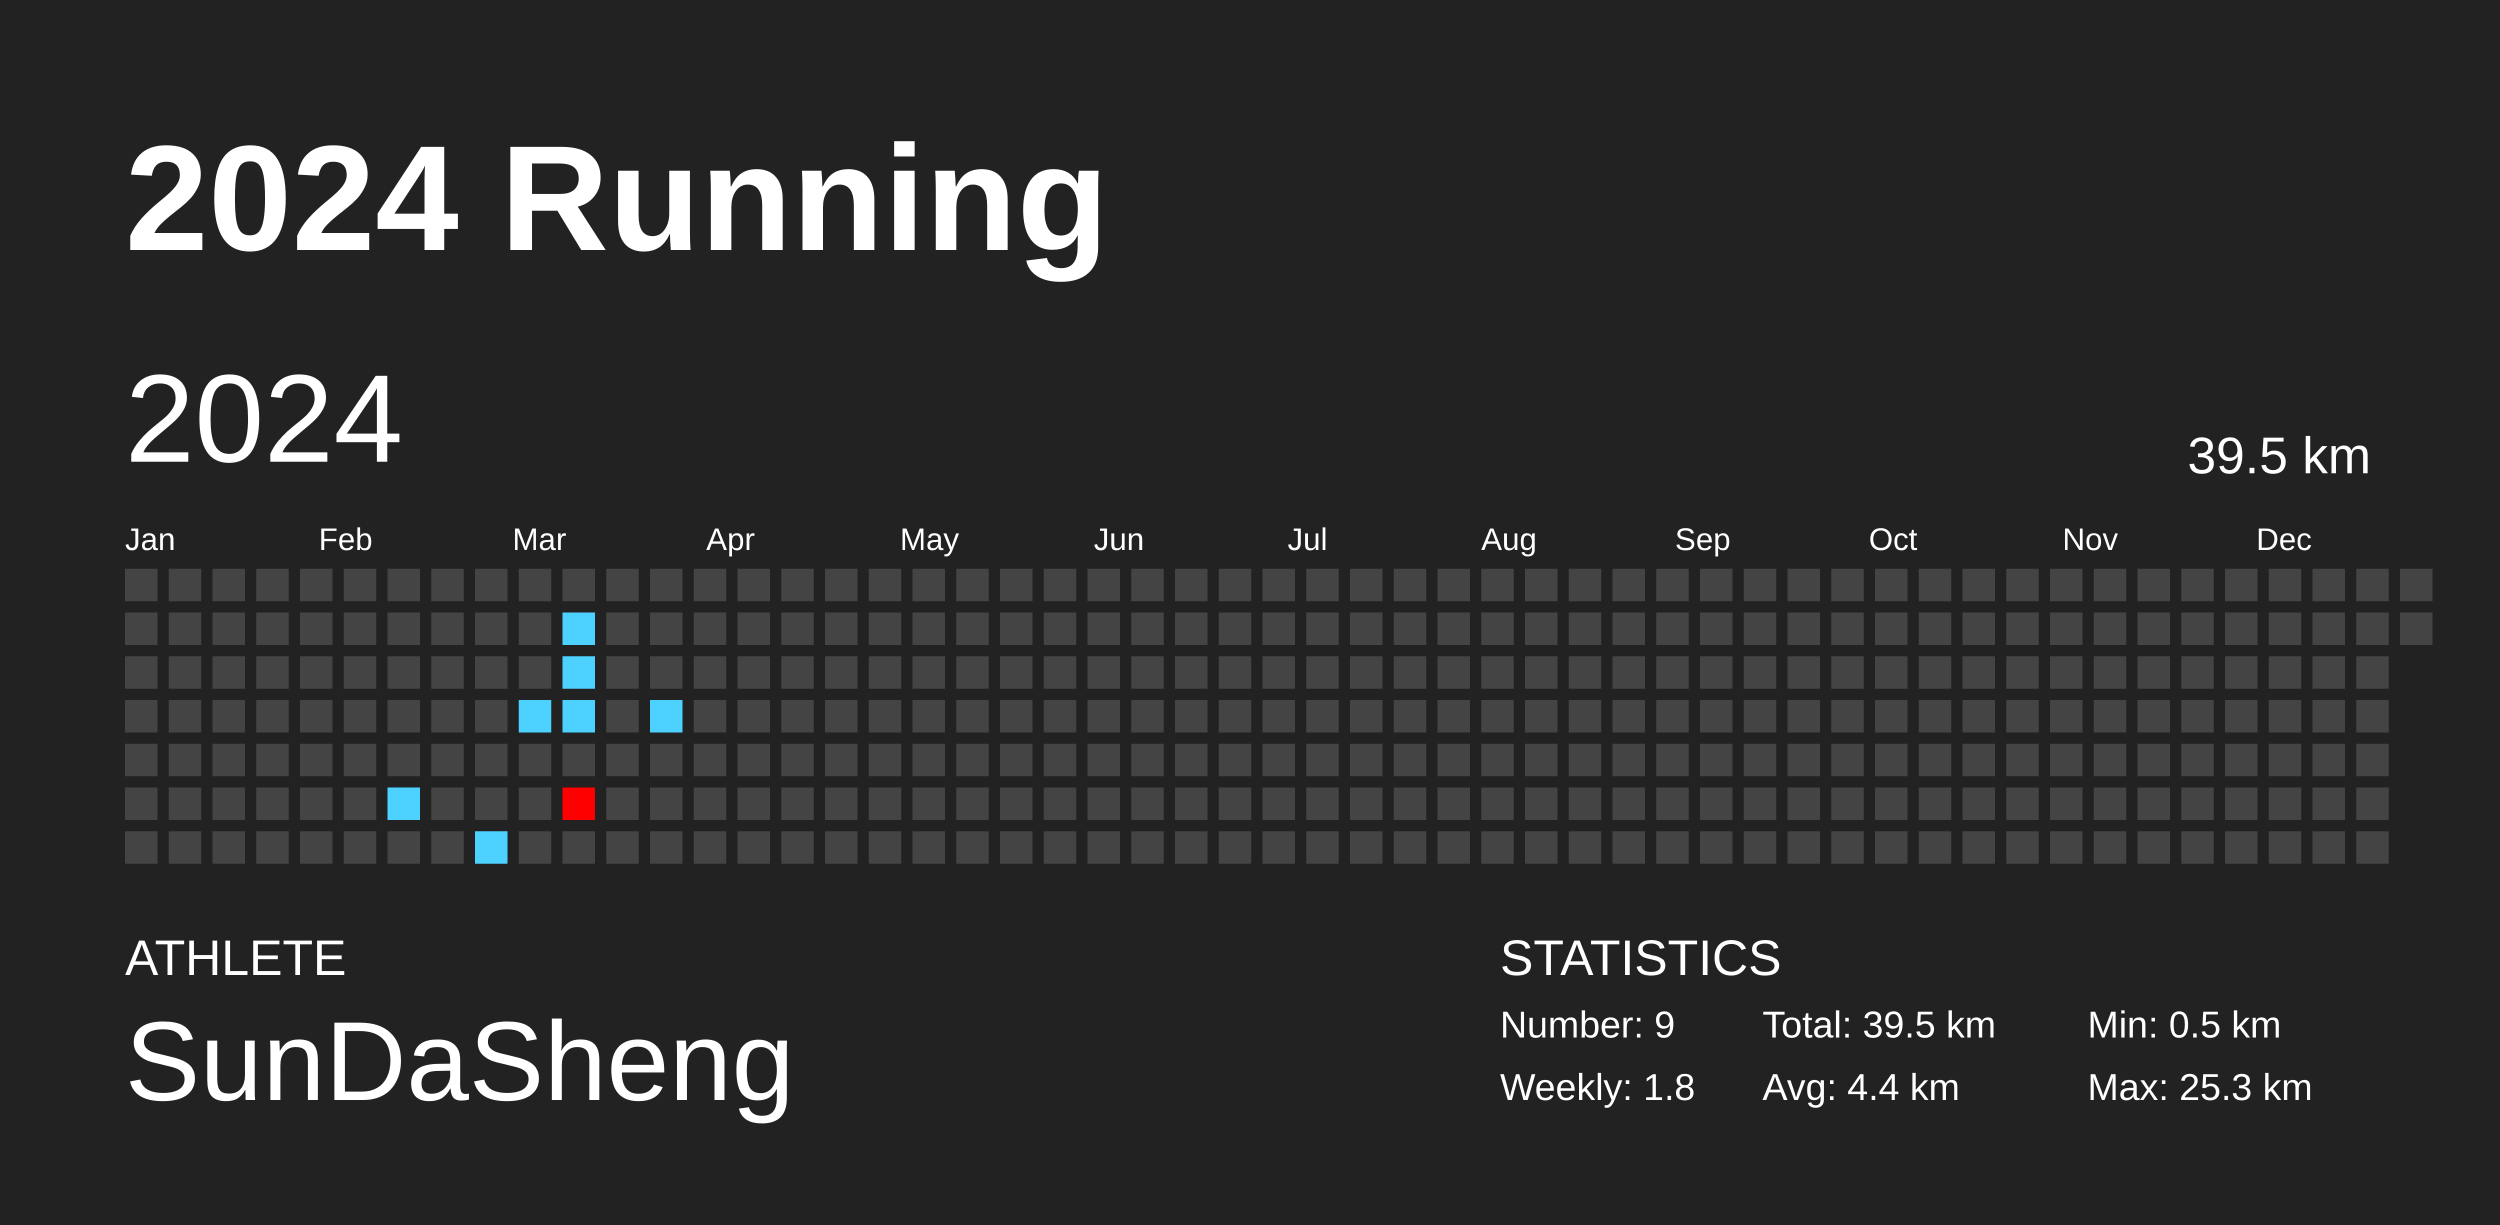
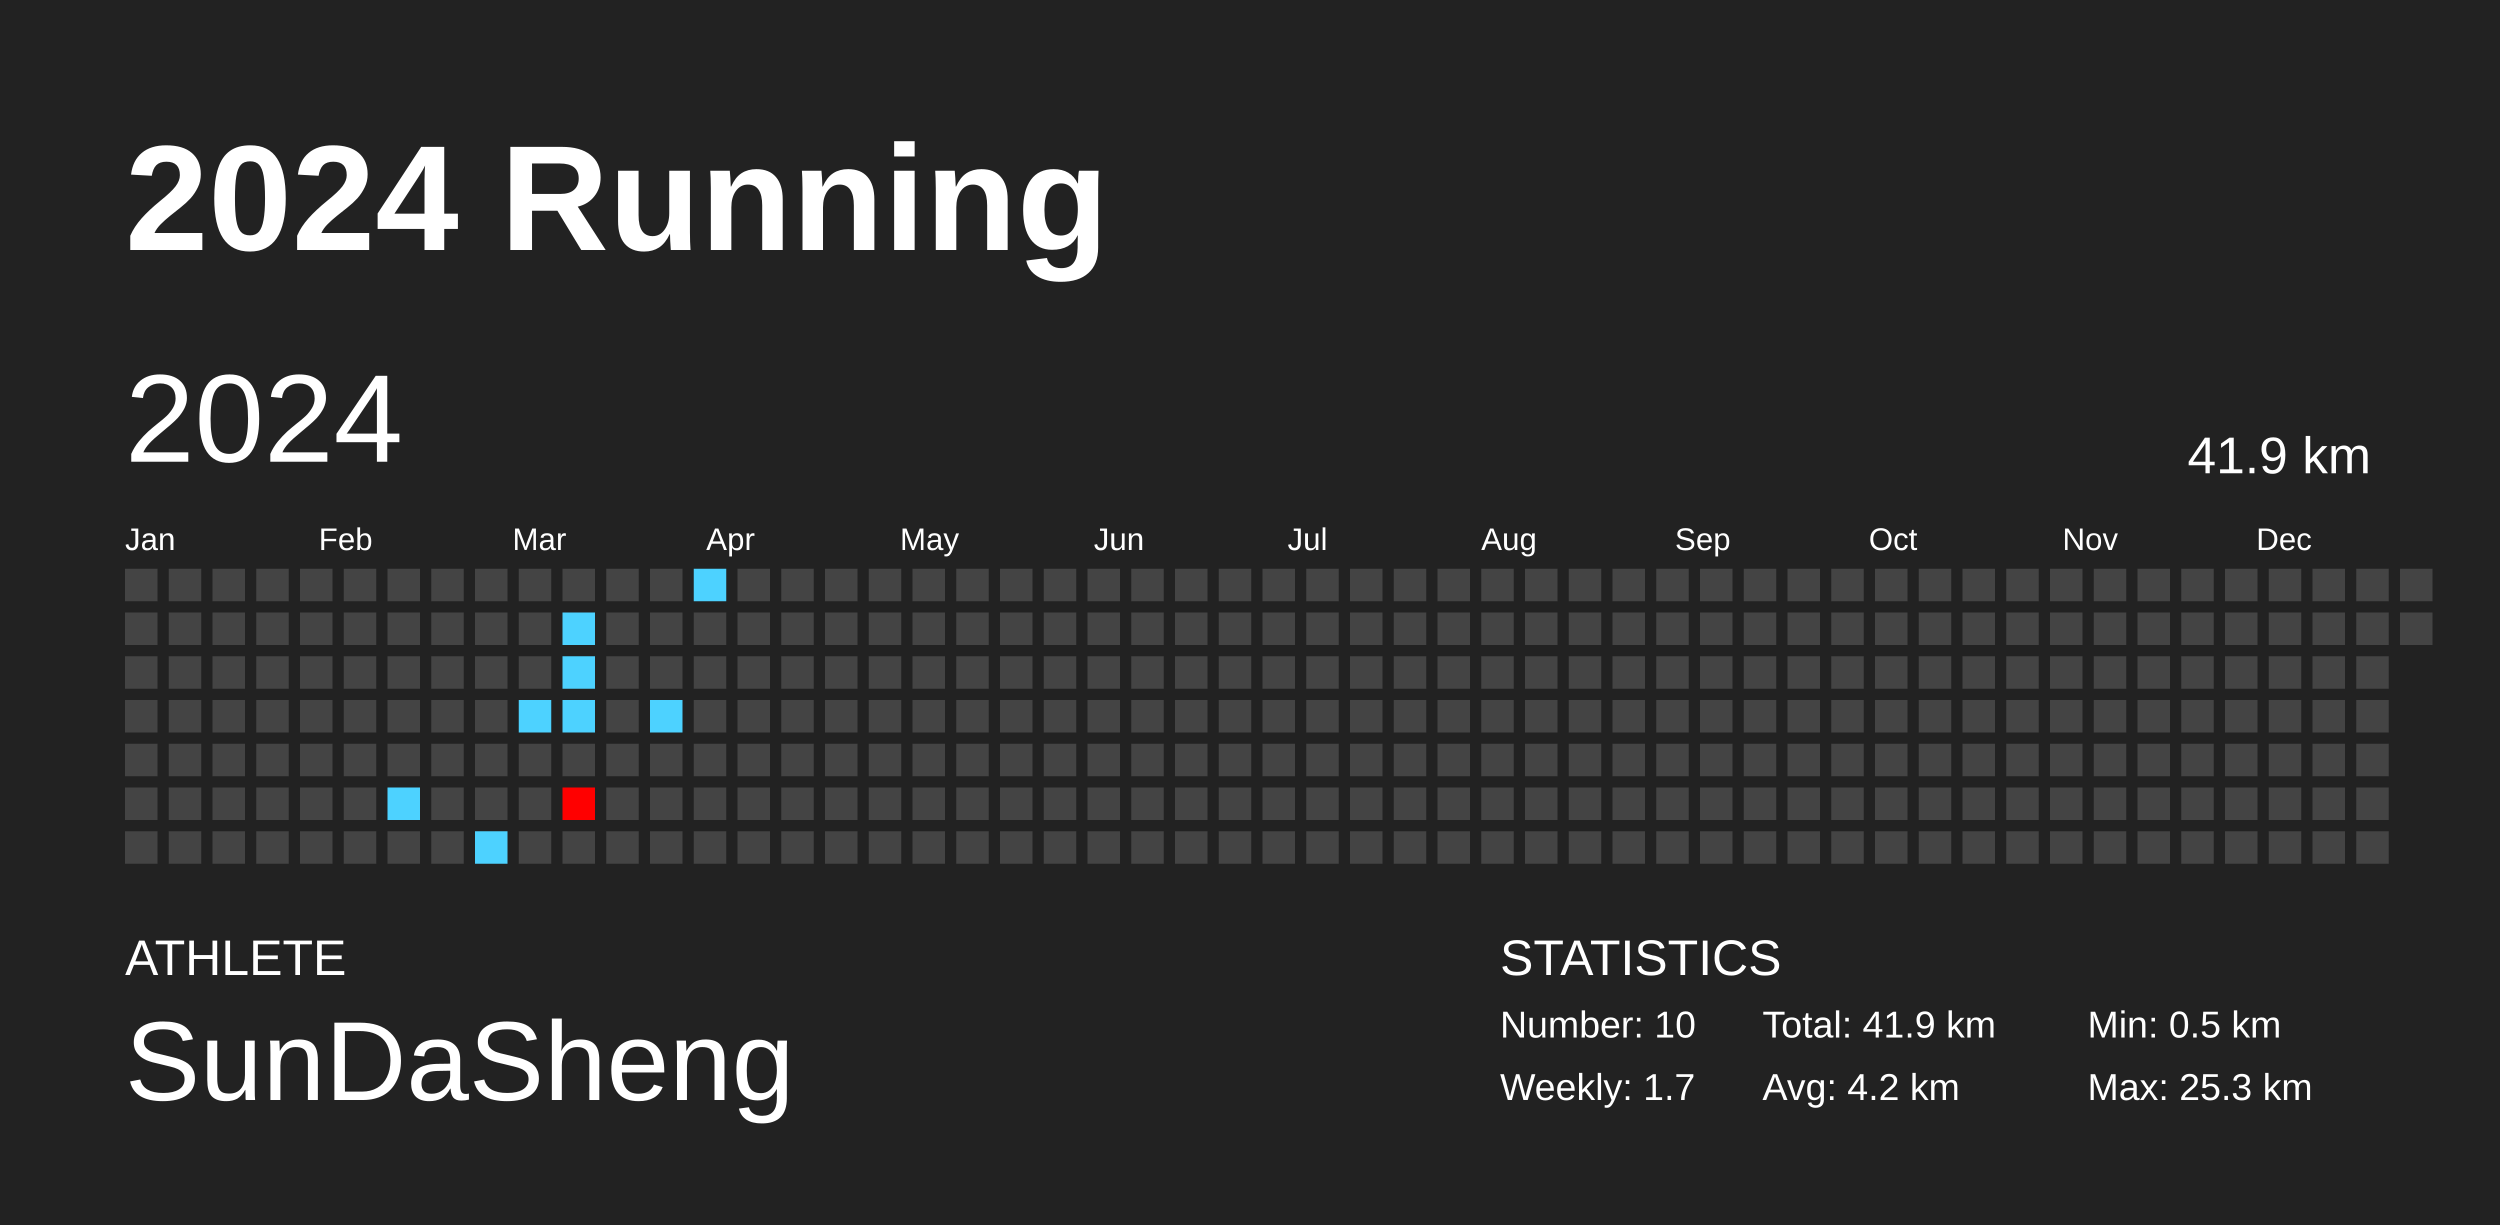
<svg xmlns="http://www.w3.org/2000/svg" baseProfile="full" height="98mm" version="1.1" viewBox="0,0,200,98" width="200mm">
  <defs />
  <rect fill="#222222" height="98" width="200" x="0" y="0" />
  <text fill="#FFFFFF" style="font-size:12px; font-family:Arial; font-weight:bold;" x="10" y="20">2024 Running</text>
  <text fill="#FFFFFF" style="font-size:4px; font-family:Arial" x="10" y="78">ATHLETE</text>
  <text fill="#FFFFFF" style="font-size:9px; font-family:Arial" x="10" y="88">SunDaSheng</text>
  <text fill="#FFFFFF" style="font-size:4px; font-family:Arial" x="120" y="78">STATISTICS</text>
-   <text fill="#FFFFFF" style="font-size:3px; font-family:Arial" x="120" y="83">Number: 9</text>
-   <text fill="#FFFFFF" style="font-size:3px; font-family:Arial" x="120" y="88">Weekly: 1.8</text>
-   <text fill="#FFFFFF" style="font-size:3px; font-family:Arial" x="141" y="83">Total: 39.5 km</text>
-   <text fill="#FFFFFF" style="font-size:3px; font-family:Arial" x="141" y="88">Avg: 4.4 km</text>
+   <text fill="#FFFFFF" style="font-size:3px; font-family:Arial" x="120" y="83">Number: 10</text>
+   <text fill="#FFFFFF" style="font-size:3px; font-family:Arial" x="120" y="88">Weekly: 1.7</text>
+   <text fill="#FFFFFF" style="font-size:3px; font-family:Arial" x="141" y="83">Total: 41.9 km</text>
+   <text fill="#FFFFFF" style="font-size:3px; font-family:Arial" x="141" y="88">Avg: 4.2 km</text>
  <text fill="#FFFFFF" style="font-size:3px; font-family:Arial" x="167" y="83">Min: 0.5 km</text>
  <text fill="#FFFFFF" style="font-size:3px; font-family:Arial" x="167" y="88">Max: 25.3 km</text>
  <text dominant-baseline="hanging" fill="#FFFFFF" style="font-size:10.0px; font-family:Arial;" x="10" y="30">2024</text>
-   <text dominant-baseline="hanging" fill="#FFFFFF" style="font-size:4.125px; font-family:Arial;" x="175" y="35">39.5 km</text>
+   <text dominant-baseline="hanging" fill="#FFFFFF" style="font-size:4.125px; font-family:Arial;" x="175" y="35">41.9 km</text>
  <text fill="#FFFFFF" style="font-size:2.5px; font-family:Arial" x="10.0" y="44">Jan</text>
  <text fill="#FFFFFF" style="font-size:2.5px; font-family:Arial" x="25.5" y="44">Feb</text>
  <text fill="#FFFFFF" style="font-size:2.5px; font-family:Arial" x="41.0" y="44">Mar</text>
  <text fill="#FFFFFF" style="font-size:2.5px; font-family:Arial" x="56.5" y="44">Apr</text>
  <text fill="#FFFFFF" style="font-size:2.5px; font-family:Arial" x="72.0" y="44">May</text>
  <text fill="#FFFFFF" style="font-size:2.5px; font-family:Arial" x="87.5" y="44">Jun</text>
  <text fill="#FFFFFF" style="font-size:2.5px; font-family:Arial" x="103.0" y="44">Jul</text>
  <text fill="#FFFFFF" style="font-size:2.5px; font-family:Arial" x="118.5" y="44">Aug</text>
  <text fill="#FFFFFF" style="font-size:2.5px; font-family:Arial" x="134.0" y="44">Sep</text>
  <text fill="#FFFFFF" style="font-size:2.5px; font-family:Arial" x="149.5" y="44">Oct</text>
  <text fill="#FFFFFF" style="font-size:2.5px; font-family:Arial" x="165.0" y="44">Nov</text>
  <text fill="#FFFFFF" style="font-size:2.5px; font-family:Arial" x="180.5" y="44">Dec</text>
  <rect fill="#444444" height="2.6" width="2.6" x="10.0" y="45.5" />
  <rect fill="#444444" height="2.6" width="2.6" x="10.0" y="49.0" />
  <rect fill="#444444" height="2.6" width="2.6" x="10.0" y="52.5" />
  <rect fill="#444444" height="2.6" width="2.6" x="10.0" y="56.0" />
  <rect fill="#444444" height="2.6" width="2.6" x="10.0" y="59.5" />
  <rect fill="#444444" height="2.6" width="2.6" x="10.0" y="63.0" />
  <rect fill="#444444" height="2.6" width="2.6" x="10.0" y="66.5" />
  <rect fill="#444444" height="2.6" width="2.6" x="13.5" y="45.5" />
  <rect fill="#444444" height="2.6" width="2.6" x="13.5" y="49.0" />
  <rect fill="#444444" height="2.6" width="2.6" x="13.5" y="52.5" />
  <rect fill="#444444" height="2.6" width="2.6" x="13.5" y="56.0" />
  <rect fill="#444444" height="2.6" width="2.6" x="13.5" y="59.5" />
  <rect fill="#444444" height="2.6" width="2.6" x="13.5" y="63.0" />
  <rect fill="#444444" height="2.6" width="2.6" x="13.5" y="66.5" />
  <rect fill="#444444" height="2.6" width="2.6" x="17.0" y="45.5" />
  <rect fill="#444444" height="2.6" width="2.6" x="17.0" y="49.0" />
  <rect fill="#444444" height="2.6" width="2.6" x="17.0" y="52.5" />
  <rect fill="#444444" height="2.6" width="2.6" x="17.0" y="56.0" />
  <rect fill="#444444" height="2.6" width="2.6" x="17.0" y="59.5" />
  <rect fill="#444444" height="2.6" width="2.6" x="17.0" y="63.0" />
  <rect fill="#444444" height="2.6" width="2.6" x="17.0" y="66.5" />
  <rect fill="#444444" height="2.6" width="2.6" x="20.5" y="45.5" />
  <rect fill="#444444" height="2.6" width="2.6" x="20.5" y="49.0" />
  <rect fill="#444444" height="2.6" width="2.6" x="20.5" y="52.5" />
  <rect fill="#444444" height="2.6" width="2.6" x="20.5" y="56.0" />
  <rect fill="#444444" height="2.6" width="2.6" x="20.5" y="59.5" />
  <rect fill="#444444" height="2.6" width="2.6" x="20.5" y="63.0" />
  <rect fill="#444444" height="2.6" width="2.6" x="20.5" y="66.5" />
  <rect fill="#444444" height="2.6" width="2.6" x="24.0" y="45.5" />
  <rect fill="#444444" height="2.6" width="2.6" x="24.0" y="49.0" />
  <rect fill="#444444" height="2.6" width="2.6" x="24.0" y="52.5" />
  <rect fill="#444444" height="2.6" width="2.6" x="24.0" y="56.0" />
  <rect fill="#444444" height="2.6" width="2.6" x="24.0" y="59.5" />
  <rect fill="#444444" height="2.6" width="2.6" x="24.0" y="63.0" />
  <rect fill="#444444" height="2.6" width="2.6" x="24.0" y="66.5" />
  <rect fill="#444444" height="2.6" width="2.6" x="27.5" y="45.5" />
  <rect fill="#444444" height="2.6" width="2.6" x="27.5" y="49.0" />
  <rect fill="#444444" height="2.6" width="2.6" x="27.5" y="52.5" />
  <rect fill="#444444" height="2.6" width="2.6" x="27.5" y="56.0" />
  <rect fill="#444444" height="2.6" width="2.6" x="27.5" y="59.5" />
  <rect fill="#444444" height="2.6" width="2.6" x="27.5" y="63.0" />
  <rect fill="#444444" height="2.6" width="2.6" x="27.5" y="66.5" />
  <rect fill="#444444" height="2.6" width="2.6" x="31.0" y="45.5" />
  <rect fill="#444444" height="2.6" width="2.6" x="31.0" y="49.0" />
  <rect fill="#444444" height="2.6" width="2.6" x="31.0" y="52.5" />
  <rect fill="#444444" height="2.6" width="2.6" x="31.0" y="56.0" />
  <rect fill="#444444" height="2.6" width="2.6" x="31.0" y="59.5" />
  <rect fill="#4dd2ff" height="2.6" width="2.6" x="31.0" y="63.0" />
  <rect fill="#444444" height="2.6" width="2.6" x="31.0" y="66.5" />
  <rect fill="#444444" height="2.6" width="2.6" x="34.5" y="45.5" />
  <rect fill="#444444" height="2.6" width="2.6" x="34.5" y="49.0" />
  <rect fill="#444444" height="2.6" width="2.6" x="34.5" y="52.5" />
  <rect fill="#444444" height="2.6" width="2.6" x="34.5" y="56.0" />
  <rect fill="#444444" height="2.6" width="2.6" x="34.5" y="59.5" />
  <rect fill="#444444" height="2.6" width="2.6" x="34.5" y="63.0" />
  <rect fill="#444444" height="2.6" width="2.6" x="34.5" y="66.5" />
  <rect fill="#444444" height="2.6" width="2.6" x="38.0" y="45.5" />
  <rect fill="#444444" height="2.6" width="2.6" x="38.0" y="49.0" />
  <rect fill="#444444" height="2.6" width="2.6" x="38.0" y="52.5" />
  <rect fill="#444444" height="2.6" width="2.6" x="38.0" y="56.0" />
  <rect fill="#444444" height="2.6" width="2.6" x="38.0" y="59.5" />
  <rect fill="#444444" height="2.6" width="2.6" x="38.0" y="63.0" />
  <rect fill="#4dd2ff" height="2.6" width="2.6" x="38.0" y="66.5" />
  <rect fill="#444444" height="2.6" width="2.6" x="41.5" y="45.5" />
  <rect fill="#444444" height="2.6" width="2.6" x="41.5" y="49.0" />
  <rect fill="#444444" height="2.6" width="2.6" x="41.5" y="52.5" />
  <rect fill="#4dd2ff" height="2.6" width="2.6" x="41.5" y="56.0" />
  <rect fill="#444444" height="2.6" width="2.6" x="41.5" y="59.5" />
  <rect fill="#444444" height="2.6" width="2.6" x="41.5" y="63.0" />
  <rect fill="#444444" height="2.6" width="2.6" x="41.5" y="66.5" />
  <rect fill="#444444" height="2.6" width="2.6" x="45.0" y="45.5" />
  <rect fill="#4dd2ff" height="2.6" width="2.6" x="45.0" y="49.0" />
  <rect fill="#4dd2ff" height="2.6" width="2.6" x="45.0" y="52.5" />
  <rect fill="#4dd2ff" height="2.6" width="2.6" x="45.0" y="56.0" />
  <rect fill="#444444" height="2.6" width="2.6" x="45.0" y="59.5" />
  <rect fill="red" height="2.6" width="2.6" x="45.0" y="63.0" />
  <rect fill="#444444" height="2.6" width="2.6" x="45.0" y="66.5" />
  <rect fill="#444444" height="2.6" width="2.6" x="48.5" y="45.5" />
  <rect fill="#444444" height="2.6" width="2.6" x="48.5" y="49.0" />
  <rect fill="#444444" height="2.6" width="2.6" x="48.5" y="52.5" />
  <rect fill="#444444" height="2.6" width="2.6" x="48.5" y="56.0" />
  <rect fill="#444444" height="2.6" width="2.6" x="48.5" y="59.5" />
  <rect fill="#444444" height="2.6" width="2.6" x="48.5" y="63.0" />
  <rect fill="#444444" height="2.6" width="2.6" x="48.5" y="66.5" />
  <rect fill="#444444" height="2.6" width="2.6" x="52.0" y="45.5" />
  <rect fill="#444444" height="2.6" width="2.6" x="52.0" y="49.0" />
  <rect fill="#444444" height="2.6" width="2.6" x="52.0" y="52.5" />
  <rect fill="#4dd2ff" height="2.6" width="2.6" x="52.0" y="56.0" />
  <rect fill="#444444" height="2.6" width="2.6" x="52.0" y="59.5" />
  <rect fill="#444444" height="2.6" width="2.6" x="52.0" y="63.0" />
  <rect fill="#444444" height="2.6" width="2.6" x="52.0" y="66.5" />
-   <rect fill="#444444" height="2.6" width="2.6" x="55.5" y="45.5" />
+   <rect fill="#4dd2ff" height="2.6" width="2.6" x="55.5" y="45.5" />
  <rect fill="#444444" height="2.6" width="2.6" x="55.5" y="49.0" />
  <rect fill="#444444" height="2.6" width="2.6" x="55.5" y="52.5" />
  <rect fill="#444444" height="2.6" width="2.6" x="55.5" y="56.0" />
  <rect fill="#444444" height="2.6" width="2.6" x="55.5" y="59.5" />
  <rect fill="#444444" height="2.6" width="2.6" x="55.5" y="63.0" />
  <rect fill="#444444" height="2.6" width="2.6" x="55.5" y="66.5" />
  <rect fill="#444444" height="2.6" width="2.6" x="59.0" y="45.5" />
  <rect fill="#444444" height="2.6" width="2.6" x="59.0" y="49.0" />
  <rect fill="#444444" height="2.6" width="2.6" x="59.0" y="52.5" />
  <rect fill="#444444" height="2.6" width="2.6" x="59.0" y="56.0" />
  <rect fill="#444444" height="2.6" width="2.6" x="59.0" y="59.5" />
  <rect fill="#444444" height="2.6" width="2.6" x="59.0" y="63.0" />
  <rect fill="#444444" height="2.6" width="2.6" x="59.0" y="66.5" />
  <rect fill="#444444" height="2.6" width="2.6" x="62.5" y="45.5" />
  <rect fill="#444444" height="2.6" width="2.6" x="62.5" y="49.0" />
  <rect fill="#444444" height="2.6" width="2.6" x="62.5" y="52.5" />
  <rect fill="#444444" height="2.6" width="2.6" x="62.5" y="56.0" />
  <rect fill="#444444" height="2.6" width="2.6" x="62.5" y="59.5" />
  <rect fill="#444444" height="2.6" width="2.6" x="62.5" y="63.0" />
  <rect fill="#444444" height="2.6" width="2.6" x="62.5" y="66.5" />
  <rect fill="#444444" height="2.6" width="2.6" x="66.0" y="45.5" />
  <rect fill="#444444" height="2.6" width="2.6" x="66.0" y="49.0" />
  <rect fill="#444444" height="2.6" width="2.6" x="66.0" y="52.5" />
  <rect fill="#444444" height="2.6" width="2.6" x="66.0" y="56.0" />
  <rect fill="#444444" height="2.6" width="2.6" x="66.0" y="59.5" />
  <rect fill="#444444" height="2.6" width="2.6" x="66.0" y="63.0" />
  <rect fill="#444444" height="2.6" width="2.6" x="66.0" y="66.5" />
  <rect fill="#444444" height="2.6" width="2.6" x="69.5" y="45.5" />
  <rect fill="#444444" height="2.6" width="2.6" x="69.5" y="49.0" />
  <rect fill="#444444" height="2.6" width="2.6" x="69.5" y="52.5" />
  <rect fill="#444444" height="2.6" width="2.6" x="69.5" y="56.0" />
  <rect fill="#444444" height="2.6" width="2.6" x="69.5" y="59.5" />
  <rect fill="#444444" height="2.6" width="2.6" x="69.5" y="63.0" />
  <rect fill="#444444" height="2.6" width="2.6" x="69.5" y="66.5" />
  <rect fill="#444444" height="2.6" width="2.6" x="73.0" y="45.5" />
  <rect fill="#444444" height="2.6" width="2.6" x="73.0" y="49.0" />
  <rect fill="#444444" height="2.6" width="2.6" x="73.0" y="52.5" />
  <rect fill="#444444" height="2.6" width="2.6" x="73.0" y="56.0" />
  <rect fill="#444444" height="2.6" width="2.6" x="73.0" y="59.5" />
  <rect fill="#444444" height="2.6" width="2.6" x="73.0" y="63.0" />
  <rect fill="#444444" height="2.6" width="2.6" x="73.0" y="66.5" />
  <rect fill="#444444" height="2.6" width="2.6" x="76.5" y="45.5" />
  <rect fill="#444444" height="2.6" width="2.6" x="76.5" y="49.0" />
  <rect fill="#444444" height="2.6" width="2.6" x="76.5" y="52.5" />
  <rect fill="#444444" height="2.6" width="2.6" x="76.5" y="56.0" />
  <rect fill="#444444" height="2.6" width="2.6" x="76.5" y="59.5" />
  <rect fill="#444444" height="2.6" width="2.6" x="76.5" y="63.0" />
  <rect fill="#444444" height="2.6" width="2.6" x="76.5" y="66.5" />
  <rect fill="#444444" height="2.6" width="2.6" x="80.0" y="45.5" />
  <rect fill="#444444" height="2.6" width="2.6" x="80.0" y="49.0" />
  <rect fill="#444444" height="2.6" width="2.6" x="80.0" y="52.5" />
  <rect fill="#444444" height="2.6" width="2.6" x="80.0" y="56.0" />
  <rect fill="#444444" height="2.6" width="2.6" x="80.0" y="59.5" />
  <rect fill="#444444" height="2.6" width="2.6" x="80.0" y="63.0" />
  <rect fill="#444444" height="2.6" width="2.6" x="80.0" y="66.5" />
  <rect fill="#444444" height="2.6" width="2.6" x="83.5" y="45.5" />
  <rect fill="#444444" height="2.6" width="2.6" x="83.5" y="49.0" />
  <rect fill="#444444" height="2.6" width="2.6" x="83.5" y="52.5" />
  <rect fill="#444444" height="2.6" width="2.6" x="83.5" y="56.0" />
  <rect fill="#444444" height="2.6" width="2.6" x="83.5" y="59.5" />
  <rect fill="#444444" height="2.6" width="2.6" x="83.5" y="63.0" />
  <rect fill="#444444" height="2.6" width="2.6" x="83.5" y="66.5" />
  <rect fill="#444444" height="2.6" width="2.6" x="87.0" y="45.5" />
  <rect fill="#444444" height="2.6" width="2.6" x="87.0" y="49.0" />
  <rect fill="#444444" height="2.6" width="2.6" x="87.0" y="52.5" />
  <rect fill="#444444" height="2.6" width="2.6" x="87.0" y="56.0" />
  <rect fill="#444444" height="2.6" width="2.6" x="87.0" y="59.5" />
  <rect fill="#444444" height="2.6" width="2.6" x="87.0" y="63.0" />
  <rect fill="#444444" height="2.6" width="2.6" x="87.0" y="66.5" />
  <rect fill="#444444" height="2.6" width="2.6" x="90.5" y="45.5" />
  <rect fill="#444444" height="2.6" width="2.6" x="90.5" y="49.0" />
  <rect fill="#444444" height="2.6" width="2.6" x="90.5" y="52.5" />
  <rect fill="#444444" height="2.6" width="2.6" x="90.5" y="56.0" />
  <rect fill="#444444" height="2.6" width="2.6" x="90.5" y="59.5" />
  <rect fill="#444444" height="2.6" width="2.6" x="90.5" y="63.0" />
  <rect fill="#444444" height="2.6" width="2.6" x="90.5" y="66.5" />
  <rect fill="#444444" height="2.6" width="2.6" x="94.0" y="45.5" />
  <rect fill="#444444" height="2.6" width="2.6" x="94.0" y="49.0" />
  <rect fill="#444444" height="2.6" width="2.6" x="94.0" y="52.5" />
  <rect fill="#444444" height="2.6" width="2.6" x="94.0" y="56.0" />
  <rect fill="#444444" height="2.6" width="2.6" x="94.0" y="59.5" />
  <rect fill="#444444" height="2.6" width="2.6" x="94.0" y="63.0" />
  <rect fill="#444444" height="2.6" width="2.6" x="94.0" y="66.5" />
  <rect fill="#444444" height="2.6" width="2.6" x="97.5" y="45.5" />
  <rect fill="#444444" height="2.6" width="2.6" x="97.5" y="49.0" />
  <rect fill="#444444" height="2.6" width="2.6" x="97.5" y="52.5" />
  <rect fill="#444444" height="2.6" width="2.6" x="97.5" y="56.0" />
  <rect fill="#444444" height="2.6" width="2.6" x="97.5" y="59.5" />
  <rect fill="#444444" height="2.6" width="2.6" x="97.5" y="63.0" />
  <rect fill="#444444" height="2.6" width="2.6" x="97.5" y="66.5" />
  <rect fill="#444444" height="2.6" width="2.6" x="101.0" y="45.5" />
  <rect fill="#444444" height="2.6" width="2.6" x="101.0" y="49.0" />
  <rect fill="#444444" height="2.6" width="2.6" x="101.0" y="52.5" />
  <rect fill="#444444" height="2.6" width="2.6" x="101.0" y="56.0" />
  <rect fill="#444444" height="2.6" width="2.6" x="101.0" y="59.5" />
  <rect fill="#444444" height="2.6" width="2.6" x="101.0" y="63.0" />
  <rect fill="#444444" height="2.6" width="2.6" x="101.0" y="66.5" />
  <rect fill="#444444" height="2.6" width="2.6" x="104.5" y="45.5" />
  <rect fill="#444444" height="2.6" width="2.6" x="104.5" y="49.0" />
  <rect fill="#444444" height="2.6" width="2.6" x="104.5" y="52.5" />
  <rect fill="#444444" height="2.6" width="2.6" x="104.5" y="56.0" />
  <rect fill="#444444" height="2.6" width="2.6" x="104.5" y="59.5" />
  <rect fill="#444444" height="2.6" width="2.6" x="104.5" y="63.0" />
  <rect fill="#444444" height="2.6" width="2.6" x="104.5" y="66.5" />
  <rect fill="#444444" height="2.6" width="2.6" x="108.0" y="45.5" />
  <rect fill="#444444" height="2.6" width="2.6" x="108.0" y="49.0" />
  <rect fill="#444444" height="2.6" width="2.6" x="108.0" y="52.5" />
  <rect fill="#444444" height="2.6" width="2.6" x="108.0" y="56.0" />
  <rect fill="#444444" height="2.6" width="2.6" x="108.0" y="59.5" />
  <rect fill="#444444" height="2.6" width="2.6" x="108.0" y="63.0" />
  <rect fill="#444444" height="2.6" width="2.6" x="108.0" y="66.5" />
  <rect fill="#444444" height="2.6" width="2.6" x="111.5" y="45.5" />
  <rect fill="#444444" height="2.6" width="2.6" x="111.5" y="49.0" />
  <rect fill="#444444" height="2.6" width="2.6" x="111.5" y="52.5" />
  <rect fill="#444444" height="2.6" width="2.6" x="111.5" y="56.0" />
  <rect fill="#444444" height="2.6" width="2.6" x="111.5" y="59.5" />
  <rect fill="#444444" height="2.6" width="2.6" x="111.5" y="63.0" />
  <rect fill="#444444" height="2.6" width="2.6" x="111.5" y="66.5" />
  <rect fill="#444444" height="2.6" width="2.6" x="115.0" y="45.5" />
  <rect fill="#444444" height="2.6" width="2.6" x="115.0" y="49.0" />
  <rect fill="#444444" height="2.6" width="2.6" x="115.0" y="52.5" />
  <rect fill="#444444" height="2.6" width="2.6" x="115.0" y="56.0" />
  <rect fill="#444444" height="2.6" width="2.6" x="115.0" y="59.5" />
  <rect fill="#444444" height="2.6" width="2.6" x="115.0" y="63.0" />
  <rect fill="#444444" height="2.6" width="2.6" x="115.0" y="66.5" />
  <rect fill="#444444" height="2.6" width="2.6" x="118.5" y="45.5" />
  <rect fill="#444444" height="2.6" width="2.6" x="118.5" y="49.0" />
  <rect fill="#444444" height="2.6" width="2.6" x="118.5" y="52.5" />
  <rect fill="#444444" height="2.6" width="2.6" x="118.5" y="56.0" />
  <rect fill="#444444" height="2.6" width="2.6" x="118.5" y="59.5" />
  <rect fill="#444444" height="2.6" width="2.6" x="118.5" y="63.0" />
  <rect fill="#444444" height="2.6" width="2.6" x="118.5" y="66.5" />
  <rect fill="#444444" height="2.6" width="2.6" x="122.0" y="45.5" />
  <rect fill="#444444" height="2.6" width="2.6" x="122.0" y="49.0" />
  <rect fill="#444444" height="2.6" width="2.6" x="122.0" y="52.5" />
  <rect fill="#444444" height="2.6" width="2.6" x="122.0" y="56.0" />
  <rect fill="#444444" height="2.6" width="2.6" x="122.0" y="59.5" />
  <rect fill="#444444" height="2.6" width="2.6" x="122.0" y="63.0" />
  <rect fill="#444444" height="2.6" width="2.6" x="122.0" y="66.5" />
  <rect fill="#444444" height="2.6" width="2.6" x="125.5" y="45.5" />
  <rect fill="#444444" height="2.6" width="2.6" x="125.5" y="49.0" />
  <rect fill="#444444" height="2.6" width="2.6" x="125.5" y="52.5" />
  <rect fill="#444444" height="2.6" width="2.6" x="125.5" y="56.0" />
  <rect fill="#444444" height="2.6" width="2.6" x="125.5" y="59.5" />
  <rect fill="#444444" height="2.6" width="2.6" x="125.5" y="63.0" />
  <rect fill="#444444" height="2.6" width="2.6" x="125.5" y="66.5" />
  <rect fill="#444444" height="2.6" width="2.6" x="129.0" y="45.5" />
  <rect fill="#444444" height="2.6" width="2.6" x="129.0" y="49.0" />
  <rect fill="#444444" height="2.6" width="2.6" x="129.0" y="52.5" />
  <rect fill="#444444" height="2.6" width="2.6" x="129.0" y="56.0" />
  <rect fill="#444444" height="2.6" width="2.6" x="129.0" y="59.5" />
  <rect fill="#444444" height="2.6" width="2.6" x="129.0" y="63.0" />
  <rect fill="#444444" height="2.6" width="2.6" x="129.0" y="66.5" />
  <rect fill="#444444" height="2.6" width="2.6" x="132.5" y="45.5" />
  <rect fill="#444444" height="2.6" width="2.6" x="132.5" y="49.0" />
  <rect fill="#444444" height="2.6" width="2.6" x="132.5" y="52.5" />
  <rect fill="#444444" height="2.6" width="2.6" x="132.5" y="56.0" />
  <rect fill="#444444" height="2.6" width="2.6" x="132.5" y="59.5" />
  <rect fill="#444444" height="2.6" width="2.6" x="132.5" y="63.0" />
  <rect fill="#444444" height="2.6" width="2.6" x="132.5" y="66.5" />
  <rect fill="#444444" height="2.6" width="2.6" x="136.0" y="45.5" />
  <rect fill="#444444" height="2.6" width="2.6" x="136.0" y="49.0" />
  <rect fill="#444444" height="2.6" width="2.6" x="136.0" y="52.5" />
  <rect fill="#444444" height="2.6" width="2.6" x="136.0" y="56.0" />
  <rect fill="#444444" height="2.6" width="2.6" x="136.0" y="59.5" />
  <rect fill="#444444" height="2.6" width="2.6" x="136.0" y="63.0" />
  <rect fill="#444444" height="2.6" width="2.6" x="136.0" y="66.5" />
  <rect fill="#444444" height="2.6" width="2.6" x="139.5" y="45.5" />
  <rect fill="#444444" height="2.6" width="2.6" x="139.5" y="49.0" />
  <rect fill="#444444" height="2.6" width="2.6" x="139.5" y="52.5" />
  <rect fill="#444444" height="2.6" width="2.6" x="139.5" y="56.0" />
  <rect fill="#444444" height="2.6" width="2.6" x="139.5" y="59.5" />
  <rect fill="#444444" height="2.6" width="2.6" x="139.5" y="63.0" />
  <rect fill="#444444" height="2.6" width="2.6" x="139.5" y="66.5" />
  <rect fill="#444444" height="2.6" width="2.6" x="143.0" y="45.5" />
  <rect fill="#444444" height="2.6" width="2.6" x="143.0" y="49.0" />
  <rect fill="#444444" height="2.6" width="2.6" x="143.0" y="52.5" />
  <rect fill="#444444" height="2.6" width="2.6" x="143.0" y="56.0" />
  <rect fill="#444444" height="2.6" width="2.6" x="143.0" y="59.5" />
  <rect fill="#444444" height="2.6" width="2.6" x="143.0" y="63.0" />
  <rect fill="#444444" height="2.6" width="2.6" x="143.0" y="66.5" />
  <rect fill="#444444" height="2.6" width="2.6" x="146.5" y="45.5" />
  <rect fill="#444444" height="2.6" width="2.6" x="146.5" y="49.0" />
  <rect fill="#444444" height="2.6" width="2.6" x="146.5" y="52.5" />
  <rect fill="#444444" height="2.6" width="2.6" x="146.5" y="56.0" />
  <rect fill="#444444" height="2.6" width="2.6" x="146.5" y="59.5" />
  <rect fill="#444444" height="2.6" width="2.6" x="146.5" y="63.0" />
  <rect fill="#444444" height="2.6" width="2.6" x="146.5" y="66.5" />
  <rect fill="#444444" height="2.6" width="2.6" x="150.0" y="45.5" />
  <rect fill="#444444" height="2.6" width="2.6" x="150.0" y="49.0" />
  <rect fill="#444444" height="2.6" width="2.6" x="150.0" y="52.5" />
  <rect fill="#444444" height="2.6" width="2.6" x="150.0" y="56.0" />
  <rect fill="#444444" height="2.6" width="2.6" x="150.0" y="59.5" />
  <rect fill="#444444" height="2.6" width="2.6" x="150.0" y="63.0" />
  <rect fill="#444444" height="2.6" width="2.6" x="150.0" y="66.5" />
  <rect fill="#444444" height="2.6" width="2.6" x="153.5" y="45.5" />
  <rect fill="#444444" height="2.6" width="2.6" x="153.5" y="49.0" />
  <rect fill="#444444" height="2.6" width="2.6" x="153.5" y="52.5" />
  <rect fill="#444444" height="2.6" width="2.6" x="153.5" y="56.0" />
  <rect fill="#444444" height="2.6" width="2.6" x="153.5" y="59.5" />
  <rect fill="#444444" height="2.6" width="2.6" x="153.5" y="63.0" />
  <rect fill="#444444" height="2.6" width="2.6" x="153.5" y="66.5" />
  <rect fill="#444444" height="2.6" width="2.6" x="157.0" y="45.5" />
  <rect fill="#444444" height="2.6" width="2.6" x="157.0" y="49.0" />
  <rect fill="#444444" height="2.6" width="2.6" x="157.0" y="52.5" />
  <rect fill="#444444" height="2.6" width="2.6" x="157.0" y="56.0" />
  <rect fill="#444444" height="2.6" width="2.6" x="157.0" y="59.5" />
  <rect fill="#444444" height="2.6" width="2.6" x="157.0" y="63.0" />
  <rect fill="#444444" height="2.6" width="2.6" x="157.0" y="66.5" />
  <rect fill="#444444" height="2.6" width="2.6" x="160.5" y="45.5" />
  <rect fill="#444444" height="2.6" width="2.6" x="160.5" y="49.0" />
  <rect fill="#444444" height="2.6" width="2.6" x="160.5" y="52.5" />
  <rect fill="#444444" height="2.6" width="2.6" x="160.5" y="56.0" />
  <rect fill="#444444" height="2.6" width="2.6" x="160.5" y="59.5" />
  <rect fill="#444444" height="2.6" width="2.6" x="160.5" y="63.0" />
  <rect fill="#444444" height="2.6" width="2.6" x="160.5" y="66.5" />
  <rect fill="#444444" height="2.6" width="2.6" x="164.0" y="45.5" />
  <rect fill="#444444" height="2.6" width="2.6" x="164.0" y="49.0" />
  <rect fill="#444444" height="2.6" width="2.6" x="164.0" y="52.5" />
  <rect fill="#444444" height="2.6" width="2.6" x="164.0" y="56.0" />
  <rect fill="#444444" height="2.6" width="2.6" x="164.0" y="59.5" />
  <rect fill="#444444" height="2.6" width="2.6" x="164.0" y="63.0" />
  <rect fill="#444444" height="2.6" width="2.6" x="164.0" y="66.5" />
  <rect fill="#444444" height="2.6" width="2.6" x="167.5" y="45.5" />
  <rect fill="#444444" height="2.6" width="2.6" x="167.5" y="49.0" />
  <rect fill="#444444" height="2.6" width="2.6" x="167.5" y="52.5" />
  <rect fill="#444444" height="2.6" width="2.6" x="167.5" y="56.0" />
  <rect fill="#444444" height="2.6" width="2.6" x="167.5" y="59.5" />
  <rect fill="#444444" height="2.6" width="2.6" x="167.5" y="63.0" />
  <rect fill="#444444" height="2.6" width="2.6" x="167.5" y="66.5" />
  <rect fill="#444444" height="2.6" width="2.6" x="171.0" y="45.5" />
  <rect fill="#444444" height="2.6" width="2.6" x="171.0" y="49.0" />
  <rect fill="#444444" height="2.6" width="2.6" x="171.0" y="52.5" />
  <rect fill="#444444" height="2.6" width="2.6" x="171.0" y="56.0" />
  <rect fill="#444444" height="2.6" width="2.6" x="171.0" y="59.5" />
  <rect fill="#444444" height="2.6" width="2.6" x="171.0" y="63.0" />
  <rect fill="#444444" height="2.6" width="2.6" x="171.0" y="66.5" />
  <rect fill="#444444" height="2.6" width="2.6" x="174.5" y="45.5" />
  <rect fill="#444444" height="2.6" width="2.6" x="174.5" y="49.0" />
  <rect fill="#444444" height="2.6" width="2.6" x="174.5" y="52.5" />
  <rect fill="#444444" height="2.6" width="2.6" x="174.5" y="56.0" />
  <rect fill="#444444" height="2.6" width="2.6" x="174.5" y="59.5" />
  <rect fill="#444444" height="2.6" width="2.6" x="174.5" y="63.0" />
  <rect fill="#444444" height="2.6" width="2.6" x="174.5" y="66.5" />
  <rect fill="#444444" height="2.6" width="2.6" x="178.0" y="45.5" />
  <rect fill="#444444" height="2.6" width="2.6" x="178.0" y="49.0" />
  <rect fill="#444444" height="2.6" width="2.6" x="178.0" y="52.5" />
  <rect fill="#444444" height="2.6" width="2.6" x="178.0" y="56.0" />
  <rect fill="#444444" height="2.6" width="2.6" x="178.0" y="59.5" />
  <rect fill="#444444" height="2.6" width="2.6" x="178.0" y="63.0" />
  <rect fill="#444444" height="2.6" width="2.6" x="178.0" y="66.5" />
  <rect fill="#444444" height="2.6" width="2.6" x="181.5" y="45.5" />
  <rect fill="#444444" height="2.6" width="2.6" x="181.5" y="49.0" />
  <rect fill="#444444" height="2.6" width="2.6" x="181.5" y="52.5" />
  <rect fill="#444444" height="2.6" width="2.6" x="181.5" y="56.0" />
  <rect fill="#444444" height="2.6" width="2.6" x="181.5" y="59.5" />
  <rect fill="#444444" height="2.6" width="2.6" x="181.5" y="63.0" />
  <rect fill="#444444" height="2.6" width="2.6" x="181.5" y="66.5" />
  <rect fill="#444444" height="2.6" width="2.6" x="185.0" y="45.5" />
  <rect fill="#444444" height="2.6" width="2.6" x="185.0" y="49.0" />
  <rect fill="#444444" height="2.6" width="2.6" x="185.0" y="52.5" />
  <rect fill="#444444" height="2.6" width="2.6" x="185.0" y="56.0" />
  <rect fill="#444444" height="2.6" width="2.6" x="185.0" y="59.5" />
  <rect fill="#444444" height="2.6" width="2.6" x="185.0" y="63.0" />
  <rect fill="#444444" height="2.6" width="2.6" x="185.0" y="66.5" />
  <rect fill="#444444" height="2.6" width="2.6" x="188.5" y="45.5" />
  <rect fill="#444444" height="2.6" width="2.6" x="188.5" y="49.0" />
  <rect fill="#444444" height="2.6" width="2.6" x="188.5" y="52.5" />
  <rect fill="#444444" height="2.6" width="2.6" x="188.5" y="56.0" />
  <rect fill="#444444" height="2.6" width="2.6" x="188.5" y="59.5" />
  <rect fill="#444444" height="2.6" width="2.6" x="188.5" y="63.0" />
  <rect fill="#444444" height="2.6" width="2.6" x="188.5" y="66.5" />
  <rect fill="#444444" height="2.6" width="2.6" x="192.0" y="45.5" />
  <rect fill="#444444" height="2.6" width="2.6" x="192.0" y="49.0" />
</svg>
